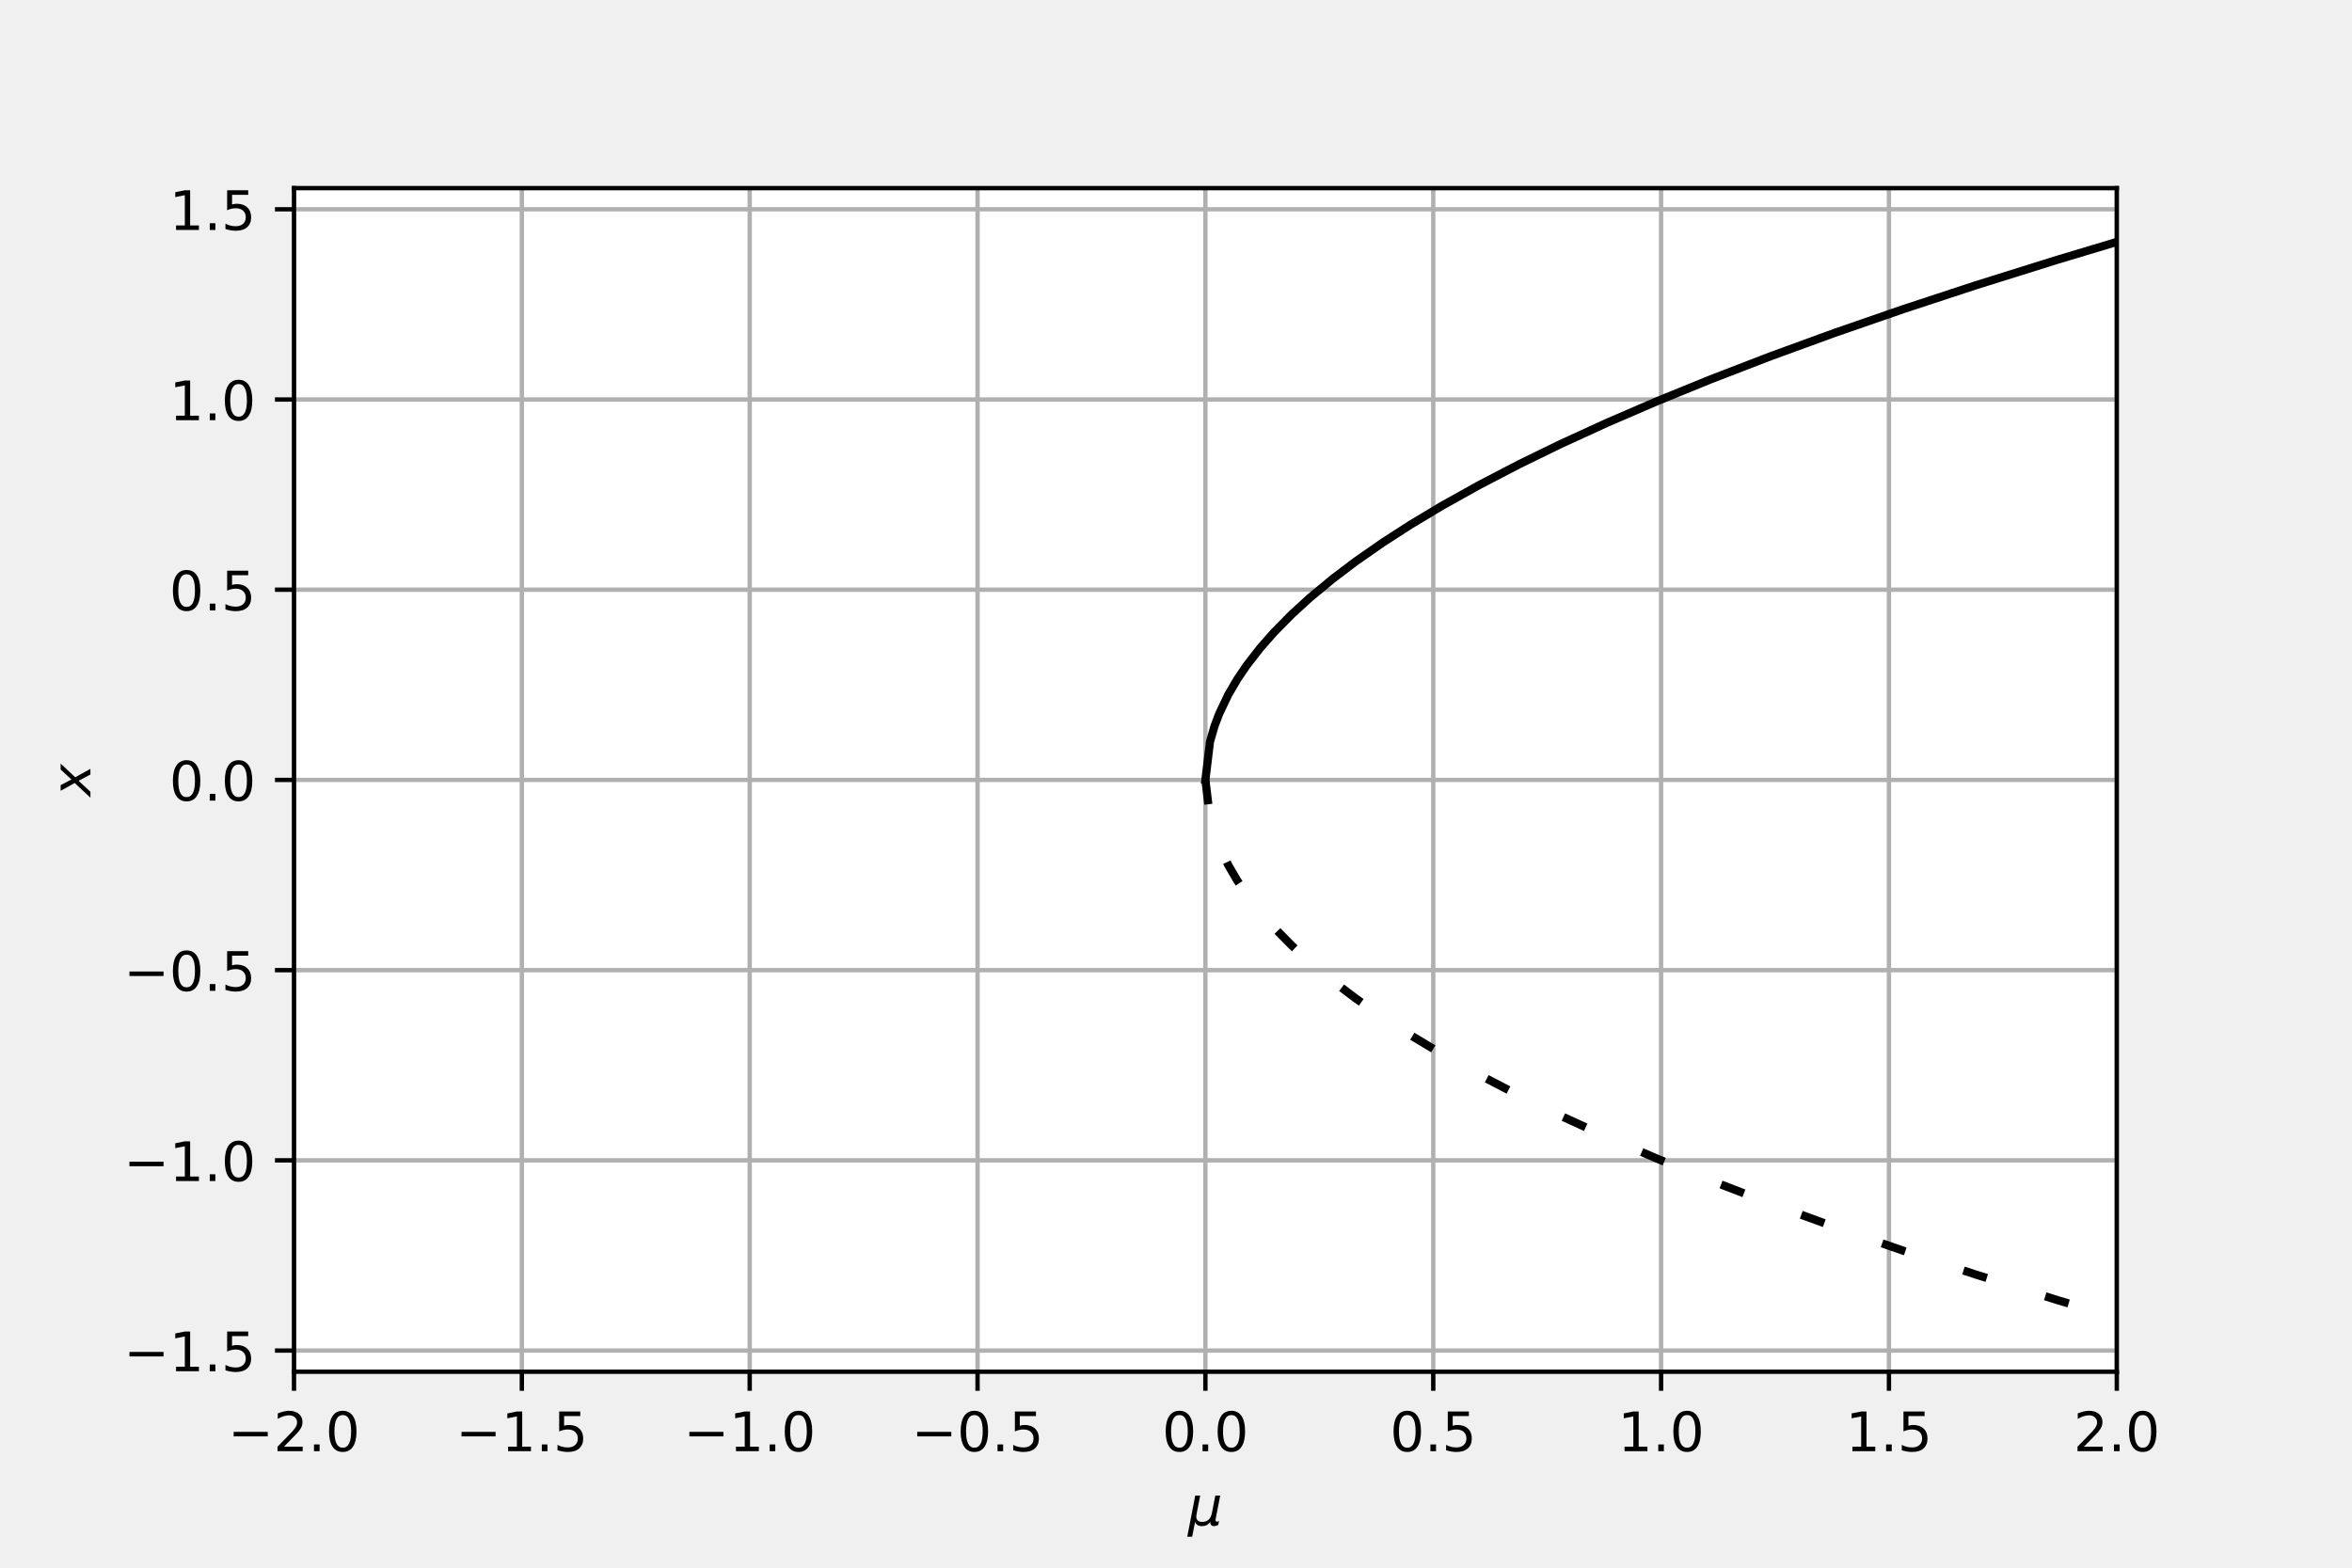
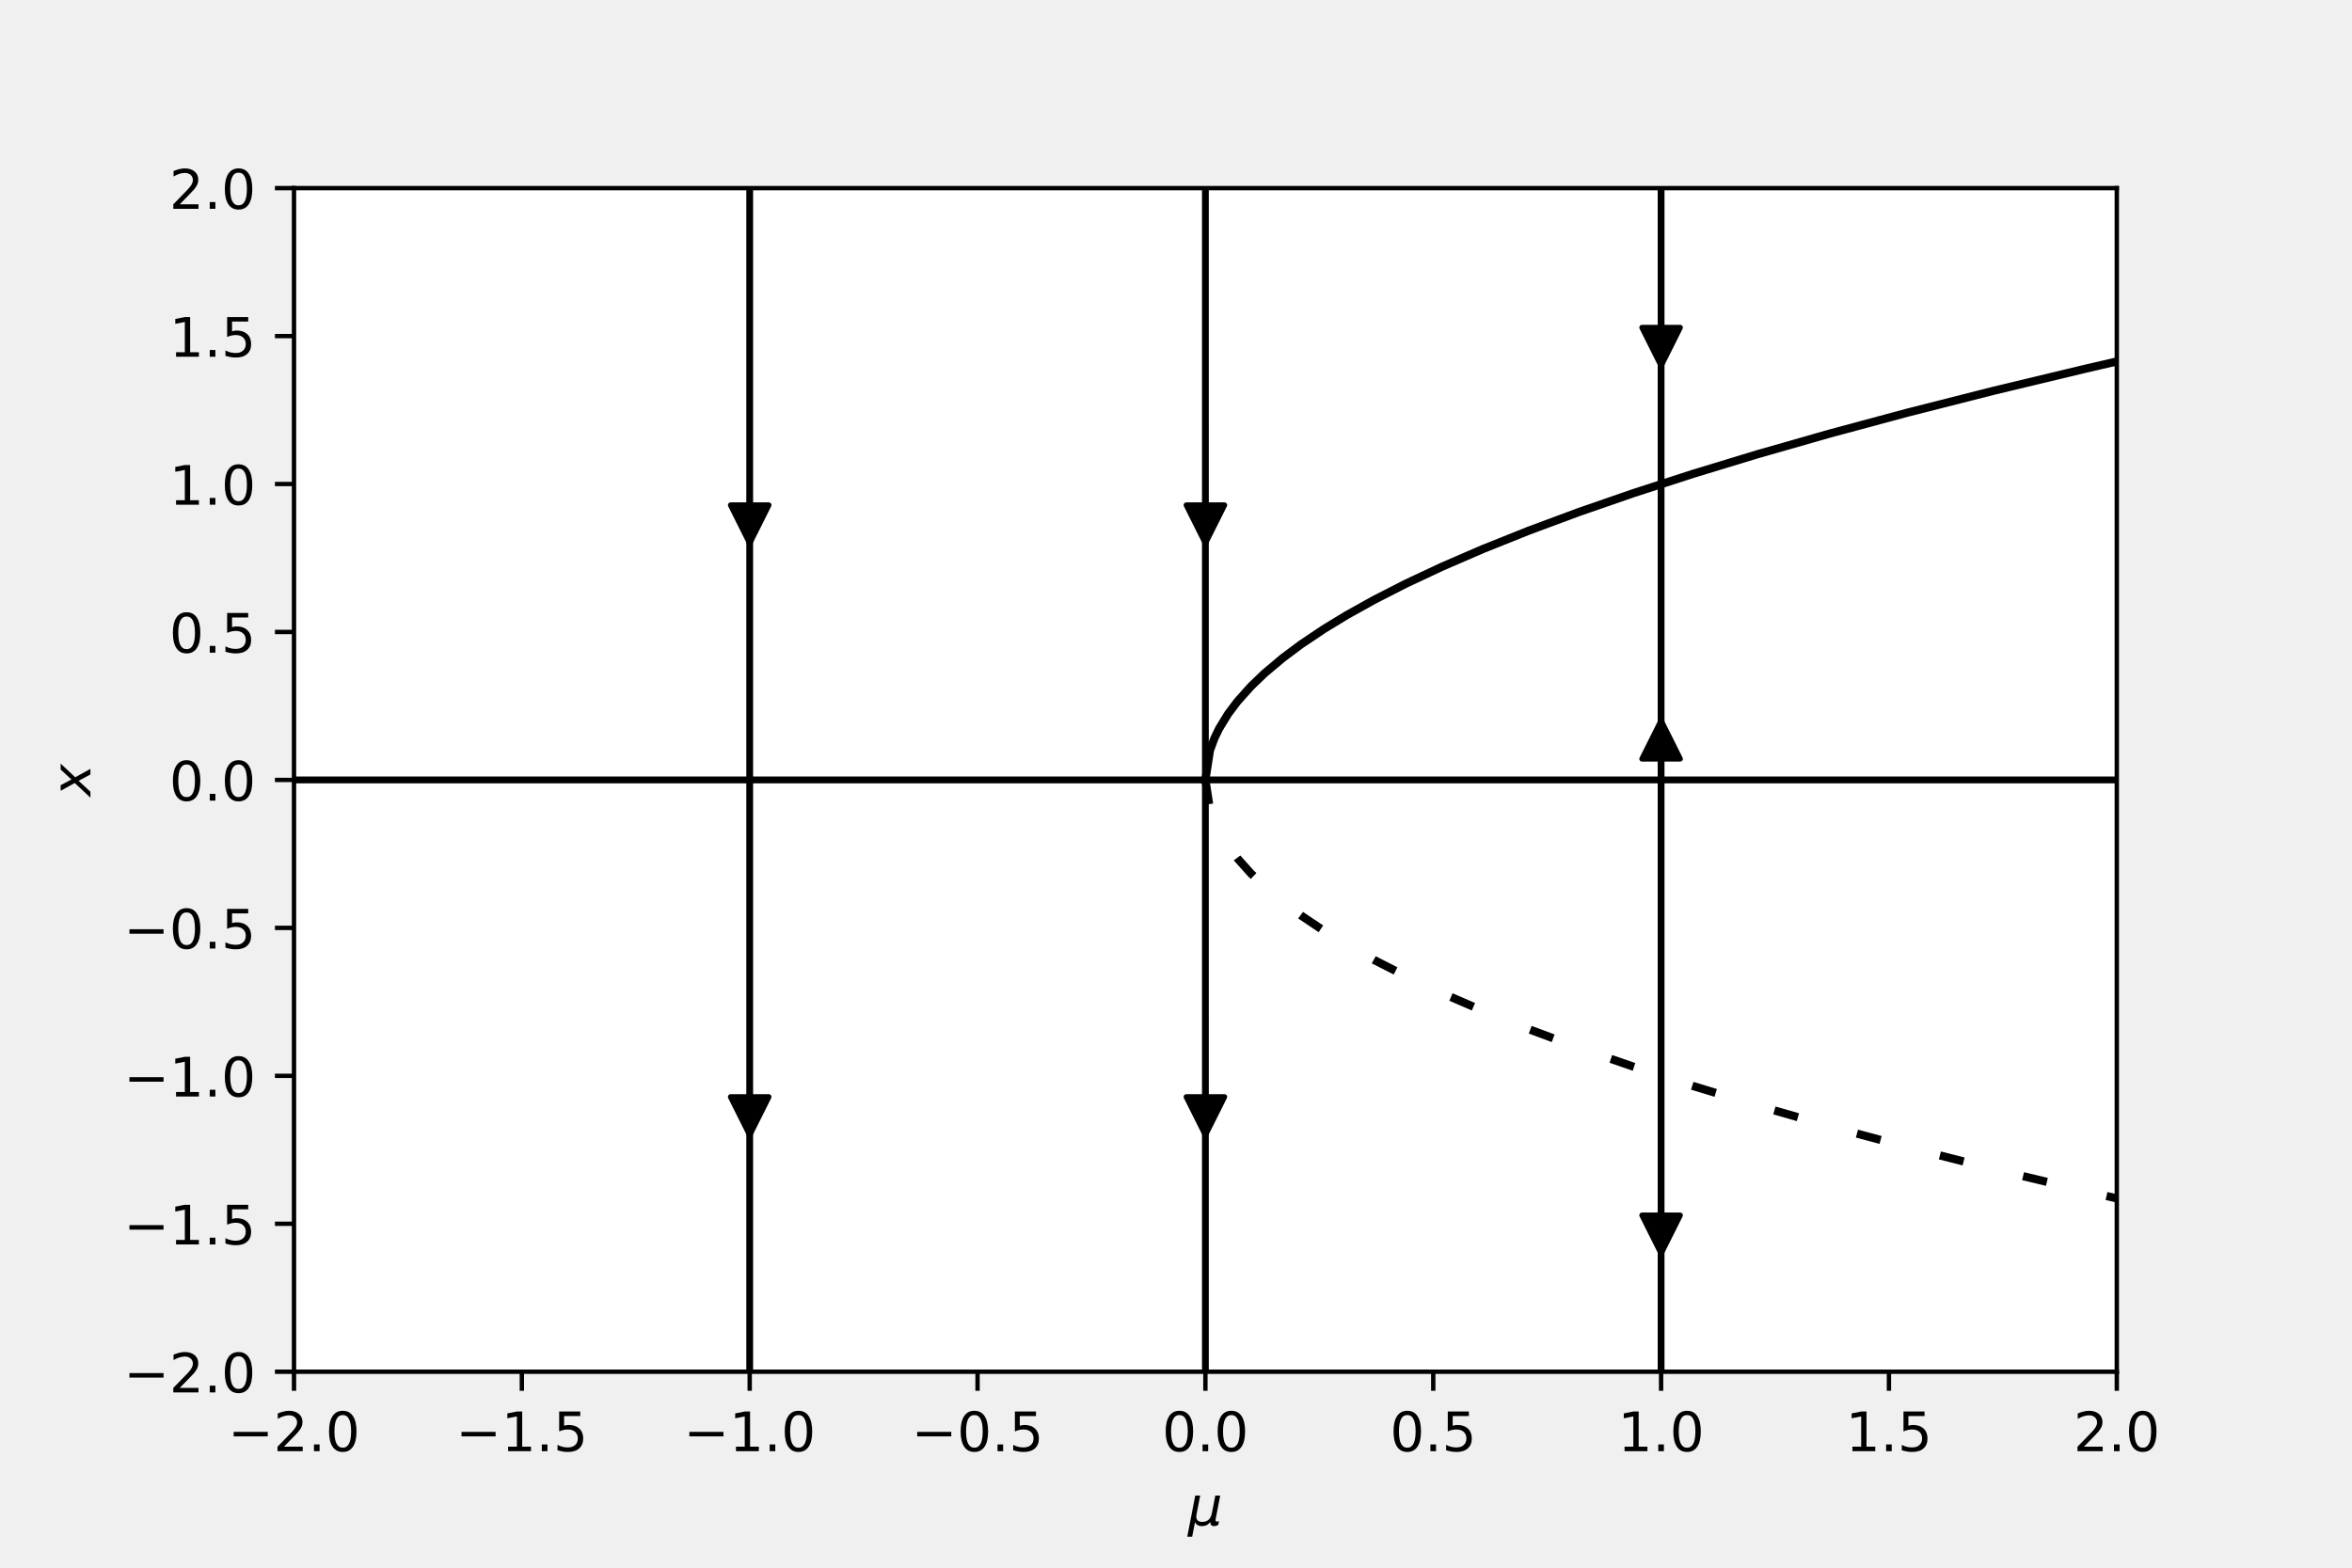
<svg xmlns="http://www.w3.org/2000/svg" xmlns:xlink="http://www.w3.org/1999/xlink" height="288pt" version="1.1" viewBox="0 0 432 288" width="432pt">
  <defs>
    <style type="text/css">*{stroke-linecap:butt;stroke-linejoin:round;}</style>
  </defs>
  <g id="figure_1">
    <g id="patch_1">
      <path d="M 0 288  L 432 288  L 432 0  L 0 0  z " style="fill:none;" />
    </g>
    <g id="axes_1">
      <g id="patch_2">
        <path d="M 54 252  L 388.8 252  L 388.8 34.56  L 54 34.56  z " style="fill:#ffffff;" />
      </g>
      <g id="matplotlib.axis_1">
        <g id="xtick_1">
          <g id="line2d_1">
-             <path clip-path="url(#p7d566847f5)" d="M 54 252  L 54 34.56  " style="fill:none;stroke:#b0b0b0;stroke-linecap:square;stroke-width:0.8;" />
-           </g>
-           <g id="line2d_2">
            <defs>
-               <path d="M 0 0  L 0 3.5  " id="mf4bbed969f" style="stroke:#000000;stroke-width:0.8;" />
+               <path d="M 0 0  L 0 3.5  " id="ma38a979088" style="stroke:#000000;stroke-width:0.8;" />
            </defs>
            <g>
-               <use style="stroke:#000000;stroke-width:0.8;" x="54" xlink:href="#mf4bbed969f" y="252" />
+               <use style="stroke:#000000;stroke-width:0.8;" x="54" xlink:href="#ma38a979088" y="252" />
            </g>
          </g>
          <g id="text_1">
            <g transform="translate(41.85859 266.5984)scale(0.1 -0.1)">
              <defs>
                <path d="M 678 2272  L 4684 2272  L 4684 1741  L 678 1741  L 678 2272  z " id="DejaVuSans-2212" transform="scale(0.015625)" />
                <path d="M 1228 531  L 3431 531  L 3431 0  L 469 0  L 469 531  Q 828 903 1448 1529  Q 2069 2156 2228 2338  Q 2531 2678 2651 2914  Q 2772 3150 2772 3378  Q 2772 3750 2511 3984  Q 2250 4219 1831 4219  Q 1534 4219 1204 4116  Q 875 4013 500 3803  L 500 4441  Q 881 4594 1212 4672  Q 1544 4750 1819 4750  Q 2544 4750 2975 4387  Q 3406 4025 3406 3419  Q 3406 3131 3298 2873  Q 3191 2616 2906 2266  Q 2828 2175 2409 1742  Q 1991 1309 1228 531  z " id="DejaVuSans-32" transform="scale(0.015625)" />
                <path d="M 684 794  L 1344 794  L 1344 0  L 684 0  L 684 794  z " id="DejaVuSans-2e" transform="scale(0.015625)" />
                <path d="M 2034 4250  Q 1547 4250 1301 3770  Q 1056 3291 1056 2328  Q 1056 1369 1301 889  Q 1547 409 2034 409  Q 2525 409 2770 889  Q 3016 1369 3016 2328  Q 3016 3291 2770 3770  Q 2525 4250 2034 4250  z M 2034 4750  Q 2819 4750 3233 4129  Q 3647 3509 3647 2328  Q 3647 1150 3233 529  Q 2819 -91 2034 -91  Q 1250 -91 836 529  Q 422 1150 422 2328  Q 422 3509 836 4129  Q 1250 4750 2034 4750  z " id="DejaVuSans-30" transform="scale(0.015625)" />
              </defs>
              <use xlink:href="#DejaVuSans-2212" />
              <use x="83.789" xlink:href="#DejaVuSans-32" />
              <use x="147.412" xlink:href="#DejaVuSans-2e" />
              <use x="179.199" xlink:href="#DejaVuSans-30" />
            </g>
          </g>
        </g>
        <g id="xtick_2">
-           <g id="line2d_3">
-             <path clip-path="url(#p7d566847f5)" d="M 95.85 252  L 95.85 34.56  " style="fill:none;stroke:#b0b0b0;stroke-linecap:square;stroke-width:0.8;" />
-           </g>
-           <g id="line2d_4">
-             <g>
-               <use style="stroke:#000000;stroke-width:0.8;" x="95.85" xlink:href="#mf4bbed969f" y="252" />
+           <g id="line2d_2">
+             <g>
+               <use style="stroke:#000000;stroke-width:0.8;" x="95.85" xlink:href="#ma38a979088" y="252" />
            </g>
          </g>
          <g id="text_2">
            <g transform="translate(83.70859 266.5984)scale(0.1 -0.1)">
              <defs>
                <path d="M 794 531  L 1825 531  L 1825 4091  L 703 3866  L 703 4441  L 1819 4666  L 2450 4666  L 2450 531  L 3481 531  L 3481 0  L 794 0  L 794 531  z " id="DejaVuSans-31" transform="scale(0.015625)" />
                <path d="M 691 4666  L 3169 4666  L 3169 4134  L 1269 4134  L 1269 2991  Q 1406 3038 1543 3061  Q 1681 3084 1819 3084  Q 2600 3084 3056 2656  Q 3513 2228 3513 1497  Q 3513 744 3044 326  Q 2575 -91 1722 -91  Q 1428 -91 1123 -41  Q 819 9 494 109  L 494 744  Q 775 591 1075 516  Q 1375 441 1709 441  Q 2250 441 2565 725  Q 2881 1009 2881 1497  Q 2881 1984 2565 2268  Q 2250 2553 1709 2553  Q 1456 2553 1204 2497  Q 953 2441 691 2322  L 691 4666  z " id="DejaVuSans-35" transform="scale(0.015625)" />
              </defs>
              <use xlink:href="#DejaVuSans-2212" />
              <use x="83.789" xlink:href="#DejaVuSans-31" />
              <use x="147.412" xlink:href="#DejaVuSans-2e" />
              <use x="179.199" xlink:href="#DejaVuSans-35" />
            </g>
          </g>
        </g>
        <g id="xtick_3">
-           <g id="line2d_5">
-             <path clip-path="url(#p7d566847f5)" d="M 137.7 252  L 137.7 34.56  " style="fill:none;stroke:#b0b0b0;stroke-linecap:square;stroke-width:0.8;" />
-           </g>
-           <g id="line2d_6">
-             <g>
-               <use style="stroke:#000000;stroke-width:0.8;" x="137.7" xlink:href="#mf4bbed969f" y="252" />
+           <g id="line2d_3">
+             <g>
+               <use style="stroke:#000000;stroke-width:0.8;" x="137.7" xlink:href="#ma38a979088" y="252" />
            </g>
          </g>
          <g id="text_3">
            <g transform="translate(125.5586 266.5984)scale(0.1 -0.1)">
              <use xlink:href="#DejaVuSans-2212" />
              <use x="83.789" xlink:href="#DejaVuSans-31" />
              <use x="147.412" xlink:href="#DejaVuSans-2e" />
              <use x="179.199" xlink:href="#DejaVuSans-30" />
            </g>
          </g>
        </g>
        <g id="xtick_4">
-           <g id="line2d_7">
-             <path clip-path="url(#p7d566847f5)" d="M 179.55 252  L 179.55 34.56  " style="fill:none;stroke:#b0b0b0;stroke-linecap:square;stroke-width:0.8;" />
-           </g>
-           <g id="line2d_8">
-             <g>
-               <use style="stroke:#000000;stroke-width:0.8;" x="179.55" xlink:href="#mf4bbed969f" y="252" />
+           <g id="line2d_4">
+             <g>
+               <use style="stroke:#000000;stroke-width:0.8;" x="179.55" xlink:href="#ma38a979088" y="252" />
            </g>
          </g>
          <g id="text_4">
            <g transform="translate(167.4086 266.5984)scale(0.1 -0.1)">
              <use xlink:href="#DejaVuSans-2212" />
              <use x="83.789" xlink:href="#DejaVuSans-30" />
              <use x="147.412" xlink:href="#DejaVuSans-2e" />
              <use x="179.199" xlink:href="#DejaVuSans-35" />
            </g>
          </g>
        </g>
        <g id="xtick_5">
-           <g id="line2d_9">
-             <path clip-path="url(#p7d566847f5)" d="M 221.4 252  L 221.4 34.56  " style="fill:none;stroke:#b0b0b0;stroke-linecap:square;stroke-width:0.8;" />
-           </g>
-           <g id="line2d_10">
-             <g>
-               <use style="stroke:#000000;stroke-width:0.8;" x="221.4" xlink:href="#mf4bbed969f" y="252" />
+           <g id="line2d_5">
+             <g>
+               <use style="stroke:#000000;stroke-width:0.8;" x="221.4" xlink:href="#ma38a979088" y="252" />
            </g>
          </g>
          <g id="text_5">
            <g transform="translate(213.4484 266.5984)scale(0.1 -0.1)">
              <use xlink:href="#DejaVuSans-30" />
              <use x="63.623" xlink:href="#DejaVuSans-2e" />
              <use x="95.41" xlink:href="#DejaVuSans-30" />
            </g>
          </g>
        </g>
        <g id="xtick_6">
-           <g id="line2d_11">
-             <path clip-path="url(#p7d566847f5)" d="M 263.25 252  L 263.25 34.56  " style="fill:none;stroke:#b0b0b0;stroke-linecap:square;stroke-width:0.8;" />
-           </g>
-           <g id="line2d_12">
-             <g>
-               <use style="stroke:#000000;stroke-width:0.8;" x="263.25" xlink:href="#mf4bbed969f" y="252" />
+           <g id="line2d_6">
+             <g>
+               <use style="stroke:#000000;stroke-width:0.8;" x="263.25" xlink:href="#ma38a979088" y="252" />
            </g>
          </g>
          <g id="text_6">
            <g transform="translate(255.2984 266.5984)scale(0.1 -0.1)">
              <use xlink:href="#DejaVuSans-30" />
              <use x="63.623" xlink:href="#DejaVuSans-2e" />
              <use x="95.41" xlink:href="#DejaVuSans-35" />
            </g>
          </g>
        </g>
        <g id="xtick_7">
-           <g id="line2d_13">
-             <path clip-path="url(#p7d566847f5)" d="M 305.1 252  L 305.1 34.56  " style="fill:none;stroke:#b0b0b0;stroke-linecap:square;stroke-width:0.8;" />
-           </g>
-           <g id="line2d_14">
-             <g>
-               <use style="stroke:#000000;stroke-width:0.8;" x="305.1" xlink:href="#mf4bbed969f" y="252" />
+           <g id="line2d_7">
+             <g>
+               <use style="stroke:#000000;stroke-width:0.8;" x="305.1" xlink:href="#ma38a979088" y="252" />
            </g>
          </g>
          <g id="text_7">
            <g transform="translate(297.1484 266.5984)scale(0.1 -0.1)">
              <use xlink:href="#DejaVuSans-31" />
              <use x="63.623" xlink:href="#DejaVuSans-2e" />
              <use x="95.41" xlink:href="#DejaVuSans-30" />
            </g>
          </g>
        </g>
        <g id="xtick_8">
-           <g id="line2d_15">
-             <path clip-path="url(#p7d566847f5)" d="M 346.95 252  L 346.95 34.56  " style="fill:none;stroke:#b0b0b0;stroke-linecap:square;stroke-width:0.8;" />
-           </g>
-           <g id="line2d_16">
-             <g>
-               <use style="stroke:#000000;stroke-width:0.8;" x="346.95" xlink:href="#mf4bbed969f" y="252" />
+           <g id="line2d_8">
+             <g>
+               <use style="stroke:#000000;stroke-width:0.8;" x="346.95" xlink:href="#ma38a979088" y="252" />
            </g>
          </g>
          <g id="text_8">
            <g transform="translate(338.9984 266.5984)scale(0.1 -0.1)">
              <use xlink:href="#DejaVuSans-31" />
              <use x="63.623" xlink:href="#DejaVuSans-2e" />
              <use x="95.41" xlink:href="#DejaVuSans-35" />
            </g>
          </g>
        </g>
        <g id="xtick_9">
-           <g id="line2d_17">
-             <path clip-path="url(#p7d566847f5)" d="M 388.8 252  L 388.8 34.56  " style="fill:none;stroke:#b0b0b0;stroke-linecap:square;stroke-width:0.8;" />
-           </g>
-           <g id="line2d_18">
-             <g>
-               <use style="stroke:#000000;stroke-width:0.8;" x="388.8" xlink:href="#mf4bbed969f" y="252" />
+           <g id="line2d_9">
+             <g>
+               <use style="stroke:#000000;stroke-width:0.8;" x="388.8" xlink:href="#ma38a979088" y="252" />
            </g>
          </g>
          <g id="text_9">
            <g transform="translate(380.8484 266.5984)scale(0.1 -0.1)">
              <use xlink:href="#DejaVuSans-32" />
              <use x="63.623" xlink:href="#DejaVuSans-2e" />
              <use x="95.41" xlink:href="#DejaVuSans-30" />
            </g>
          </g>
        </g>
        <g id="text_10">
          <g transform="translate(218.2 280.2563)scale(0.1 -0.1)">
            <defs>
              <path d="M -84 -1331  L 856 3500  L 1434 3500  L 1009 1322  Q 997 1256 987 1175  Q 978 1094 978 1013  Q 978 722 1161 565  Q 1344 409 1684 409  Q 2147 409 2431 671  Q 2716 934 2816 1459  L 3213 3500  L 3788 3500  L 3266 809  Q 3253 750 3248 706  Q 3244 663 3244 628  Q 3244 531 3283 486  Q 3322 441 3406 441  Q 3438 441 3492 456  Q 3547 472 3647 513  L 3559 50  Q 3422 -19 3297 -55  Q 3172 -91 3053 -91  Q 2847 -91 2730 40  Q 2613 172 2613 403  Q 2438 153 2195 31  Q 1953 -91 1625 -91  Q 1334 -91 1117 43  Q 900 178 831 397  L 494 -1331  L -84 -1331  z " id="DejaVuSans-Oblique-3bc" transform="scale(0.015625)" />
            </defs>
            <use transform="translate(0 0.3125)" xlink:href="#DejaVuSans-Oblique-3bc" />
          </g>
        </g>
      </g>
      <g id="matplotlib.axis_2">
        <g id="ytick_1">
-           <g id="line2d_19">
-             <path clip-path="url(#p7d566847f5)" d="M 54 248.112  L 388.8 248.112  " style="fill:none;stroke:#b0b0b0;stroke-linecap:square;stroke-width:0.8;" />
-           </g>
-           <g id="line2d_20">
+           <g id="line2d_10">
            <defs>
-               <path d="M 0 0  L -3.5 0  " id="mcc65803c5b" style="stroke:#000000;stroke-width:0.8;" />
+               <path d="M 0 0  L -3.5 0  " id="m50d317a80d" style="stroke:#000000;stroke-width:0.8;" />
            </defs>
            <g>
-               <use style="stroke:#000000;stroke-width:0.8;" x="54" xlink:href="#mcc65803c5b" y="248.112" />
+               <use style="stroke:#000000;stroke-width:0.8;" x="54" xlink:href="#m50d317a80d" y="252" />
            </g>
          </g>
          <g id="text_11">
-             <g transform="translate(22.71719 251.911)scale(0.1 -0.1)">
+             <g transform="translate(22.71719 255.7992)scale(0.1 -0.1)">
+               <use xlink:href="#DejaVuSans-2212" />
+               <use x="83.789" xlink:href="#DejaVuSans-32" />
+               <use x="147.412" xlink:href="#DejaVuSans-2e" />
+               <use x="179.199" xlink:href="#DejaVuSans-30" />
+             </g>
+           </g>
+         </g>
+         <g id="ytick_2">
+           <g id="line2d_11">
+             <g>
+               <use style="stroke:#000000;stroke-width:0.8;" x="54" xlink:href="#m50d317a80d" y="224.82" />
+             </g>
+           </g>
+           <g id="text_12">
+             <g transform="translate(22.71719 228.6192)scale(0.1 -0.1)">
              <use xlink:href="#DejaVuSans-2212" />
              <use x="83.789" xlink:href="#DejaVuSans-31" />
              <use x="147.412" xlink:href="#DejaVuSans-2e" />
              <use x="179.199" xlink:href="#DejaVuSans-35" />
            </g>
          </g>
        </g>
-         <g id="ytick_2">
-           <g id="line2d_21">
-             <path clip-path="url(#p7d566847f5)" d="M 54 213.168  L 388.8 213.168  " style="fill:none;stroke:#b0b0b0;stroke-linecap:square;stroke-width:0.8;" />
-           </g>
-           <g id="line2d_22">
-             <g>
-               <use style="stroke:#000000;stroke-width:0.8;" x="54" xlink:href="#mcc65803c5b" y="213.168" />
-             </g>
-           </g>
-           <g id="text_12">
-             <g transform="translate(22.71719 216.9671)scale(0.1 -0.1)">
+         <g id="ytick_3">
+           <g id="line2d_12">
+             <g>
+               <use style="stroke:#000000;stroke-width:0.8;" x="54" xlink:href="#m50d317a80d" y="197.64" />
+             </g>
+           </g>
+           <g id="text_13">
+             <g transform="translate(22.71719 201.4392)scale(0.1 -0.1)">
              <use xlink:href="#DejaVuSans-2212" />
              <use x="83.789" xlink:href="#DejaVuSans-31" />
              <use x="147.412" xlink:href="#DejaVuSans-2e" />
              <use x="179.199" xlink:href="#DejaVuSans-30" />
            </g>
          </g>
        </g>
-         <g id="ytick_3">
-           <g id="line2d_23">
-             <path clip-path="url(#p7d566847f5)" d="M 54 178.224  L 388.8 178.224  " style="fill:none;stroke:#b0b0b0;stroke-linecap:square;stroke-width:0.8;" />
-           </g>
-           <g id="line2d_24">
-             <g>
-               <use style="stroke:#000000;stroke-width:0.8;" x="54" xlink:href="#mcc65803c5b" y="178.224" />
-             </g>
-           </g>
-           <g id="text_13">
-             <g transform="translate(22.71719 182.0231)scale(0.1 -0.1)">
+         <g id="ytick_4">
+           <g id="line2d_13">
+             <g>
+               <use style="stroke:#000000;stroke-width:0.8;" x="54" xlink:href="#m50d317a80d" y="170.46" />
+             </g>
+           </g>
+           <g id="text_14">
+             <g transform="translate(22.71719 174.2592)scale(0.1 -0.1)">
              <use xlink:href="#DejaVuSans-2212" />
              <use x="83.789" xlink:href="#DejaVuSans-30" />
              <use x="147.412" xlink:href="#DejaVuSans-2e" />
              <use x="179.199" xlink:href="#DejaVuSans-35" />
            </g>
          </g>
        </g>
-         <g id="ytick_4">
-           <g id="line2d_25">
-             <path clip-path="url(#p7d566847f5)" d="M 54 143.28  L 388.8 143.28  " style="fill:none;stroke:#b0b0b0;stroke-linecap:square;stroke-width:0.8;" />
-           </g>
-           <g id="line2d_26">
-             <g>
-               <use style="stroke:#000000;stroke-width:0.8;" x="54" xlink:href="#mcc65803c5b" y="143.28" />
-             </g>
-           </g>
-           <g id="text_14">
+         <g id="ytick_5">
+           <g id="line2d_14">
+             <g>
+               <use style="stroke:#000000;stroke-width:0.8;" x="54" xlink:href="#m50d317a80d" y="143.28" />
+             </g>
+           </g>
+           <g id="text_15">
            <g transform="translate(31.09688 147.0792)scale(0.1 -0.1)">
              <use xlink:href="#DejaVuSans-30" />
              <use x="63.623" xlink:href="#DejaVuSans-2e" />
              <use x="95.41" xlink:href="#DejaVuSans-30" />
            </g>
          </g>
        </g>
-         <g id="ytick_5">
-           <g id="line2d_27">
-             <path clip-path="url(#p7d566847f5)" d="M 54 108.336  L 388.8 108.336  " style="fill:none;stroke:#b0b0b0;stroke-linecap:square;stroke-width:0.8;" />
-           </g>
-           <g id="line2d_28">
-             <g>
-               <use style="stroke:#000000;stroke-width:0.8;" x="54" xlink:href="#mcc65803c5b" y="108.336" />
-             </g>
-           </g>
-           <g id="text_15">
-             <g transform="translate(31.09688 112.1353)scale(0.1 -0.1)">
+         <g id="ytick_6">
+           <g id="line2d_15">
+             <g>
+               <use style="stroke:#000000;stroke-width:0.8;" x="54" xlink:href="#m50d317a80d" y="116.1" />
+             </g>
+           </g>
+           <g id="text_16">
+             <g transform="translate(31.09688 119.8992)scale(0.1 -0.1)">
              <use xlink:href="#DejaVuSans-30" />
              <use x="63.623" xlink:href="#DejaVuSans-2e" />
              <use x="95.41" xlink:href="#DejaVuSans-35" />
            </g>
          </g>
        </g>
-         <g id="ytick_6">
-           <g id="line2d_29">
-             <path clip-path="url(#p7d566847f5)" d="M 54 73.392  L 388.8 73.392  " style="fill:none;stroke:#b0b0b0;stroke-linecap:square;stroke-width:0.8;" />
-           </g>
-           <g id="line2d_30">
-             <g>
-               <use style="stroke:#000000;stroke-width:0.8;" x="54" xlink:href="#mcc65803c5b" y="73.392" />
-             </g>
-           </g>
-           <g id="text_16">
-             <g transform="translate(31.09688 77.19136)scale(0.1 -0.1)">
+         <g id="ytick_7">
+           <g id="line2d_16">
+             <g>
+               <use style="stroke:#000000;stroke-width:0.8;" x="54" xlink:href="#m50d317a80d" y="88.92" />
+             </g>
+           </g>
+           <g id="text_17">
+             <g transform="translate(31.09688 92.71922)scale(0.1 -0.1)">
              <use xlink:href="#DejaVuSans-31" />
              <use x="63.623" xlink:href="#DejaVuSans-2e" />
              <use x="95.41" xlink:href="#DejaVuSans-30" />
            </g>
          </g>
        </g>
-         <g id="ytick_7">
-           <g id="line2d_31">
-             <path clip-path="url(#p7d566847f5)" d="M 54 38.448  L 388.8 38.448  " style="fill:none;stroke:#b0b0b0;stroke-linecap:square;stroke-width:0.8;" />
-           </g>
-           <g id="line2d_32">
-             <g>
-               <use style="stroke:#000000;stroke-width:0.8;" x="54" xlink:href="#mcc65803c5b" y="38.448" />
-             </g>
-           </g>
-           <g id="text_17">
-             <g transform="translate(31.09688 42.24742)scale(0.1 -0.1)">
+         <g id="ytick_8">
+           <g id="line2d_17">
+             <g>
+               <use style="stroke:#000000;stroke-width:0.8;" x="54" xlink:href="#m50d317a80d" y="61.74" />
+             </g>
+           </g>
+           <g id="text_18">
+             <g transform="translate(31.09688 65.53922)scale(0.1 -0.1)">
              <use xlink:href="#DejaVuSans-31" />
              <use x="63.623" xlink:href="#DejaVuSans-2e" />
              <use x="95.41" xlink:href="#DejaVuSans-35" />
            </g>
          </g>
        </g>
-         <g id="text_18">
+         <g id="ytick_9">
+           <g id="line2d_18">
+             <g>
+               <use style="stroke:#000000;stroke-width:0.8;" x="54" xlink:href="#m50d317a80d" y="34.56" />
+             </g>
+           </g>
+           <g id="text_19">
+             <g transform="translate(31.09688 38.35922)scale(0.1 -0.1)">
+               <use xlink:href="#DejaVuSans-32" />
+               <use x="63.623" xlink:href="#DejaVuSans-2e" />
+               <use x="95.41" xlink:href="#DejaVuSans-30" />
+             </g>
+           </g>
+         </g>
+         <g id="text_20">
          <g transform="translate(16.6375 146.28)rotate(-90)scale(0.1 -0.1)">
            <defs>
              <path d="M 3841 3500  L 2234 1784  L 3219 0  L 2559 0  L 1819 1388  L 531 0  L -166 0  L 1556 1844  L 641 3500  L 1300 3500  L 1972 2234  L 3144 3500  L 3841 3500  z " id="DejaVuSans-Oblique-78" transform="scale(0.015625)" />
            </defs>
            <use transform="translate(0 0.3125)" xlink:href="#DejaVuSans-Oblique-78" />
          </g>
        </g>
      </g>
-       <g id="line2d_33">
-         <path clip-path="url(#p7d566847f5)" d="M 221.4 143.28  L 222.237 136.291  L 223.074 133.396  L 223.911 131.175  L 225.585 127.653  L 227.259 124.789  L 228.933 122.314  L 231.444 119.07  L 233.955 116.213  L 237.303 112.817  L 240.651 109.763  L 244.836 106.299  L 249.021 103.132  L 254.043 99.635  L 259.065 96.398  L 264.924 92.883  L 271.62 89.145  L 279.153 85.227  L 286.686 81.557  L 295.056 77.719  L 304.263 73.742  L 314.307 69.649  L 325.188 65.456  L 336.906 61.18  L 349.461 56.833  L 362.853 52.426  L 377.919 47.71  L 388.8 44.444  L 388.8 44.444  " style="fill:none;stroke:#000000;stroke-linecap:square;stroke-width:1.5;" />
-       </g>
-       <g id="line2d_34">
-         <path clip-path="url(#p7d566847f5)" d="M 221.4 143.28  L 222.237 150.269  L 223.074 153.164  L 223.911 155.385  L 225.585 158.907  L 227.259 161.771  L 228.933 164.246  L 231.444 167.49  L 233.955 170.347  L 237.303 173.743  L 240.651 176.797  L 244.836 180.261  L 249.021 183.428  L 254.043 186.925  L 259.065 190.162  L 264.924 193.677  L 271.62 197.415  L 279.153 201.333  L 286.686 205.003  L 295.056 208.841  L 304.263 212.818  L 314.307 216.911  L 325.188 221.104  L 336.906 225.38  L 349.461 229.727  L 362.853 234.134  L 377.919 238.85  L 388.8 242.116  L 388.8 242.116  " style="fill:none;stroke:#000000;stroke-dasharray:4.5,11.25;stroke-dashoffset:0;stroke-width:1.5;" />
+       <g id="line2d_19">
+         <path clip-path="url(#p0bef2edb2b)" d="M 221.4 143.28  L 222.237 137.844  L 223.074 135.592  L 223.911 133.865  L 225.585 131.125  L 227.259 128.898  L 229.77 126.09  L 232.281 123.68  L 235.629 120.867  L 238.977 118.369  L 243.162 115.562  L 247.347 113.014  L 252.369 110.214  L 258.228 107.222  L 264.924 104.08  L 272.457 100.823  L 280.827 97.475  L 290.034 94.055  L 300.078 90.576  L 310.959 87.05  L 322.677 83.484  L 336.069 79.653  L 350.298 75.821  L 366.201 71.781  L 382.941 67.761  L 388.8 66.403  L 388.8 66.403  " style="fill:none;stroke:#000000;stroke-linecap:square;stroke-width:1.5;" />
+       </g>
+       <g id="line2d_20">
+         <path clip-path="url(#p0bef2edb2b)" d="M 221.4 143.28  L 222.237 148.716  L 223.074 150.968  L 223.911 152.695  L 225.585 155.435  L 227.259 157.662  L 229.77 160.47  L 232.281 162.88  L 235.629 165.693  L 238.977 168.191  L 243.162 170.998  L 247.347 173.546  L 252.369 176.346  L 258.228 179.338  L 264.924 182.48  L 272.457 185.737  L 280.827 189.085  L 290.034 192.505  L 300.078 195.984  L 310.959 199.51  L 322.677 203.076  L 336.069 206.907  L 350.298 210.739  L 366.201 214.779  L 382.941 218.799  L 388.8 220.157  L 388.8 220.157  " style="fill:none;stroke:#000000;stroke-dasharray:4.5,11.25;stroke-dashoffset:0;stroke-width:1.5;" />
+       </g>
+       <g id="line2d_21">
+         <path clip-path="url(#p0bef2edb2b)" d="M 54 143.28  L 388.8 143.28  " style="fill:none;stroke:#000000;stroke-linecap:square;stroke-width:1.25;" />
+       </g>
+       <g id="line2d_22">
+         <path clip-path="url(#p0bef2edb2b)" d="M 221.4 252  L 221.4 34.56  " style="fill:none;stroke:#000000;stroke-linecap:square;stroke-width:1.25;" />
+       </g>
+       <g id="line2d_23">
+         <path clip-path="url(#p0bef2edb2b)" d="M 305.1 252  L 305.1 34.56  " style="fill:none;stroke:#000000;stroke-linecap:square;stroke-width:1.25;" />
+       </g>
+       <g id="line2d_24">
+         <path clip-path="url(#p0bef2edb2b)" d="M 137.7 252  L 137.7 34.56  " style="fill:none;stroke:#000000;stroke-linecap:square;stroke-width:1.25;" />
      </g>
      <g id="patch_3">
        <path d="M 54 252  L 54 34.56  " style="fill:none;stroke:#000000;stroke-linecap:square;stroke-linejoin:miter;stroke-width:0.8;" />
      </g>
      <g id="patch_4">
        <path d="M 388.8 252  L 388.8 34.56  " style="fill:none;stroke:#000000;stroke-linecap:square;stroke-linejoin:miter;stroke-width:0.8;" />
      </g>
      <g id="patch_5">
        <path d="M 54 252  L 388.8 252  " style="fill:none;stroke:#000000;stroke-linecap:square;stroke-linejoin:miter;stroke-width:0.8;" />
      </g>
      <g id="patch_6">
        <path d="M 54 34.56  L 388.8 34.56  " style="fill:none;stroke:#000000;stroke-linecap:square;stroke-linejoin:miter;stroke-width:0.8;" />
+       </g>
+       <g id="patch_7">
+         <path d="M 221.4 78.047  Q 221.4 85.419 221.4 92.791  L 224.9 92.791  Q 223.15 96.291 221.4 99.79  Q 219.65 96.291 217.9 92.791  L 221.4 92.791  Q 221.4 85.419 221.4 78.047  L 221.4 78.047  z " style="stroke:#000000;stroke-linecap:round;" />
+       </g>
+       <g id="patch_8">
+         <path d="M 221.4 186.767  Q 221.4 194.139 221.4 201.511  L 224.9 201.511  Q 223.15 205.011 221.4 208.51  Q 219.65 205.011 217.9 201.511  L 221.4 201.511  Q 221.4 194.139 221.4 186.767  L 221.4 186.767  z " style="stroke:#000000;stroke-linecap:round;" />
+       </g>
+       <g id="patch_9">
+         <path d="M 305.1 56.302  Q 305.1 58.239 305.1 60.175  L 308.6 60.175  Q 306.85 63.676 305.1 67.176  Q 303.35 63.676 301.6 60.175  L 305.1 60.175  Q 305.1 58.239 305.1 56.302  L 305.1 56.302  z " style="stroke:#000000;stroke-linecap:round;" />
+       </g>
+       <g id="patch_10">
+         <path d="M 305.1 154.153  Q 305.1 146.781 305.1 139.409  L 301.6 139.409  Q 303.35 135.909 305.1 132.41  Q 306.85 135.909 308.6 139.409  L 305.1 139.409  Q 305.1 146.781 305.1 154.153  L 305.1 154.153  z " style="stroke:#000000;stroke-linecap:round;" />
+       </g>
+       <g id="patch_11">
+         <path d="M 305.1 219.382  Q 305.1 221.319 305.1 223.255  L 308.6 223.255  Q 306.85 226.756 305.1 230.256  Q 303.35 226.756 301.6 223.255  L 305.1 223.255  Q 305.1 221.319 305.1 219.382  L 305.1 219.382  z " style="stroke:#000000;stroke-linecap:round;" />
+       </g>
+       <g id="patch_12">
+         <path d="M 137.7 78.047  Q 137.7 85.419 137.7 92.791  L 141.2 92.791  Q 139.45 96.291 137.7 99.79  Q 135.95 96.291 134.2 92.791  L 137.7 92.791  Q 137.7 85.419 137.7 78.047  L 137.7 78.047  z " style="stroke:#000000;stroke-linecap:round;" />
+       </g>
+       <g id="patch_13">
+         <path d="M 137.7 186.767  Q 137.7 194.139 137.7 201.511  L 141.2 201.511  Q 139.45 205.011 137.7 208.51  Q 135.95 205.011 134.2 201.511  L 137.7 201.511  Q 137.7 194.139 137.7 186.767  L 137.7 186.767  z " style="stroke:#000000;stroke-linecap:round;" />
      </g>
    </g>
  </g>
  <defs>
-     <clipPath id="p7d566847f5">
+     <clipPath id="p0bef2edb2b">
      <rect height="217.44" width="334.8" x="54" y="34.56" />
    </clipPath>
  </defs>
</svg>
